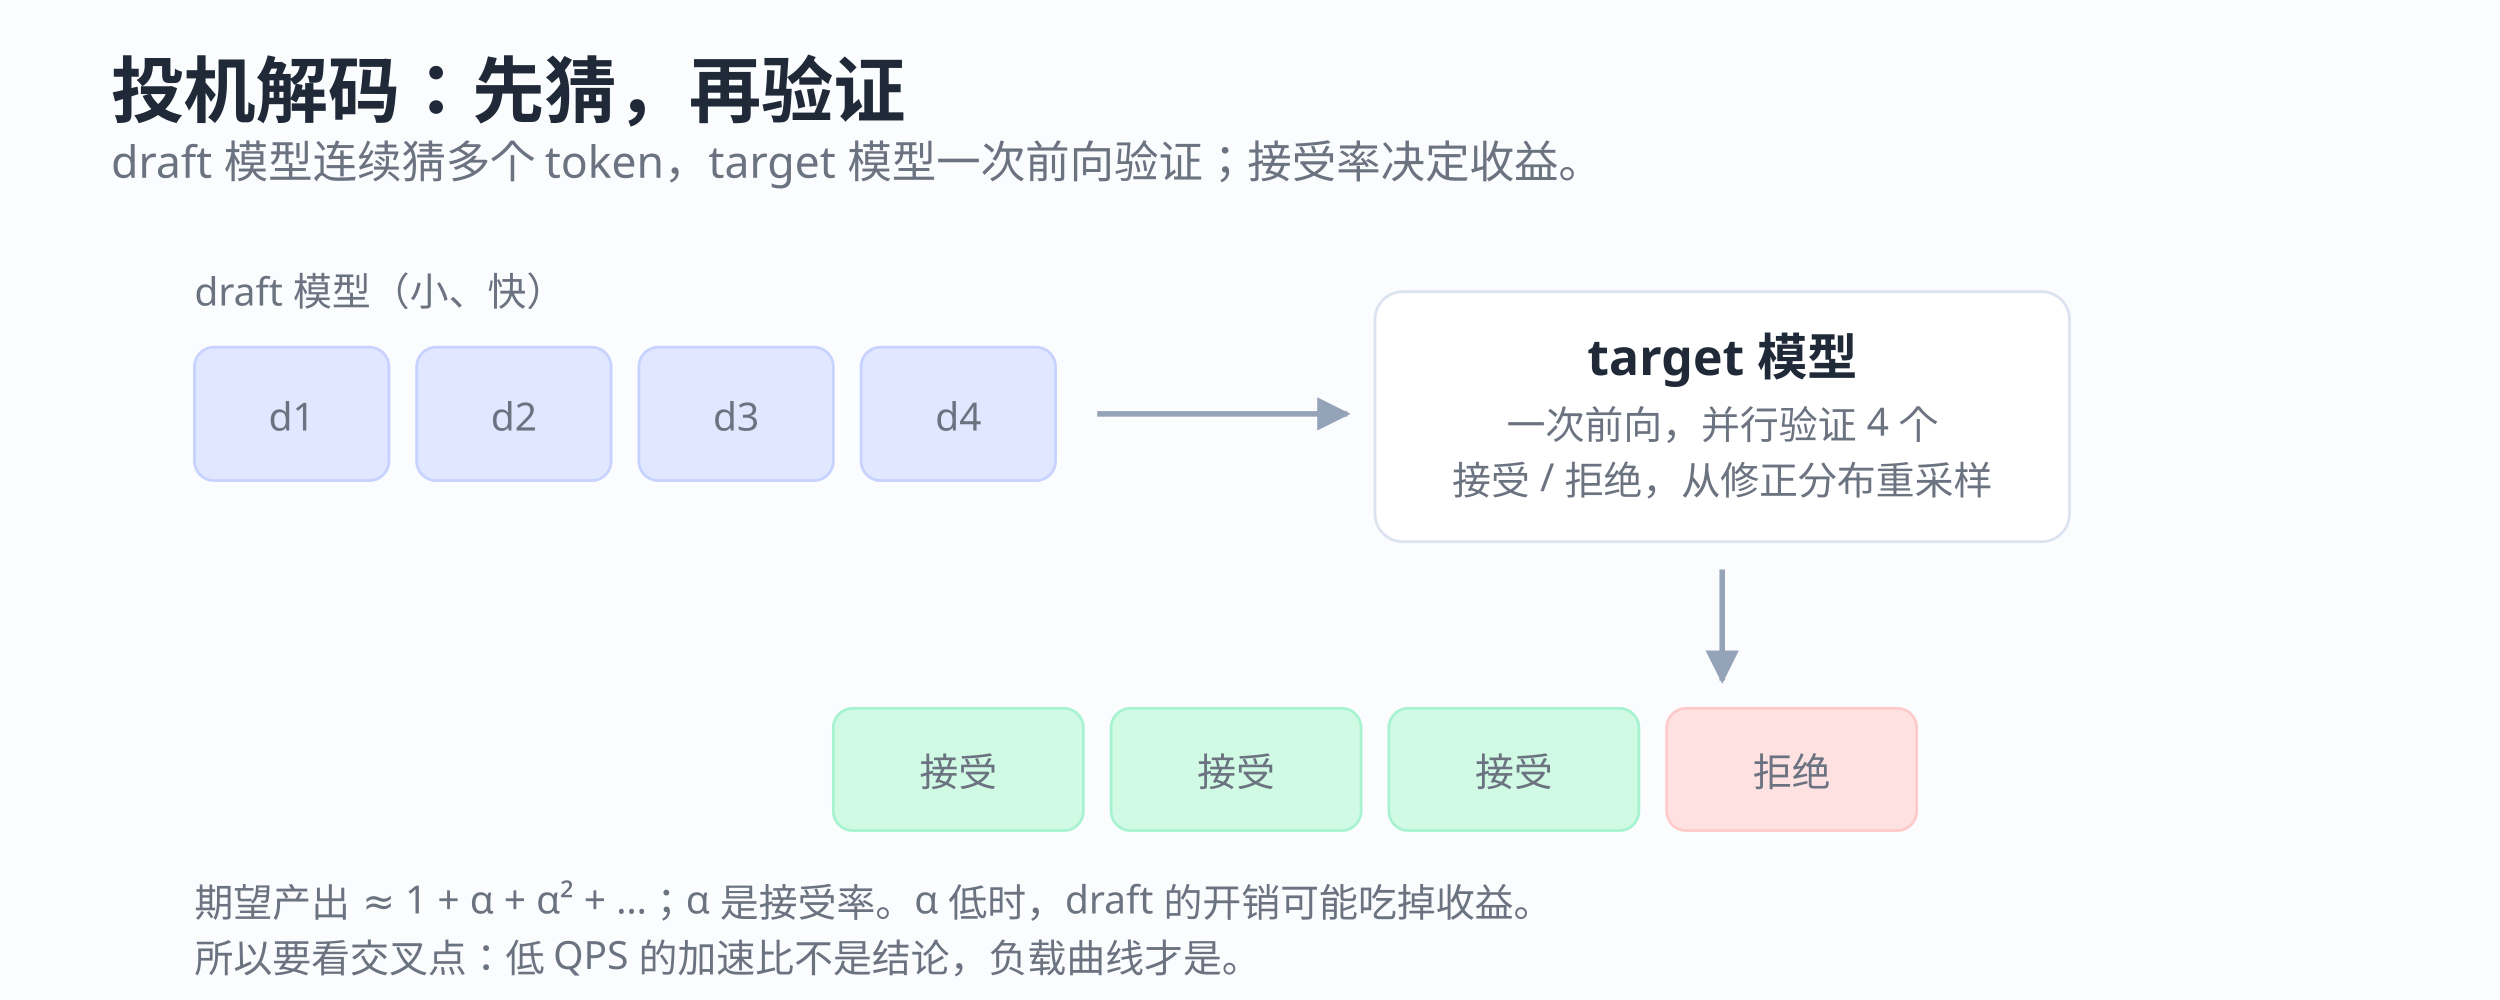
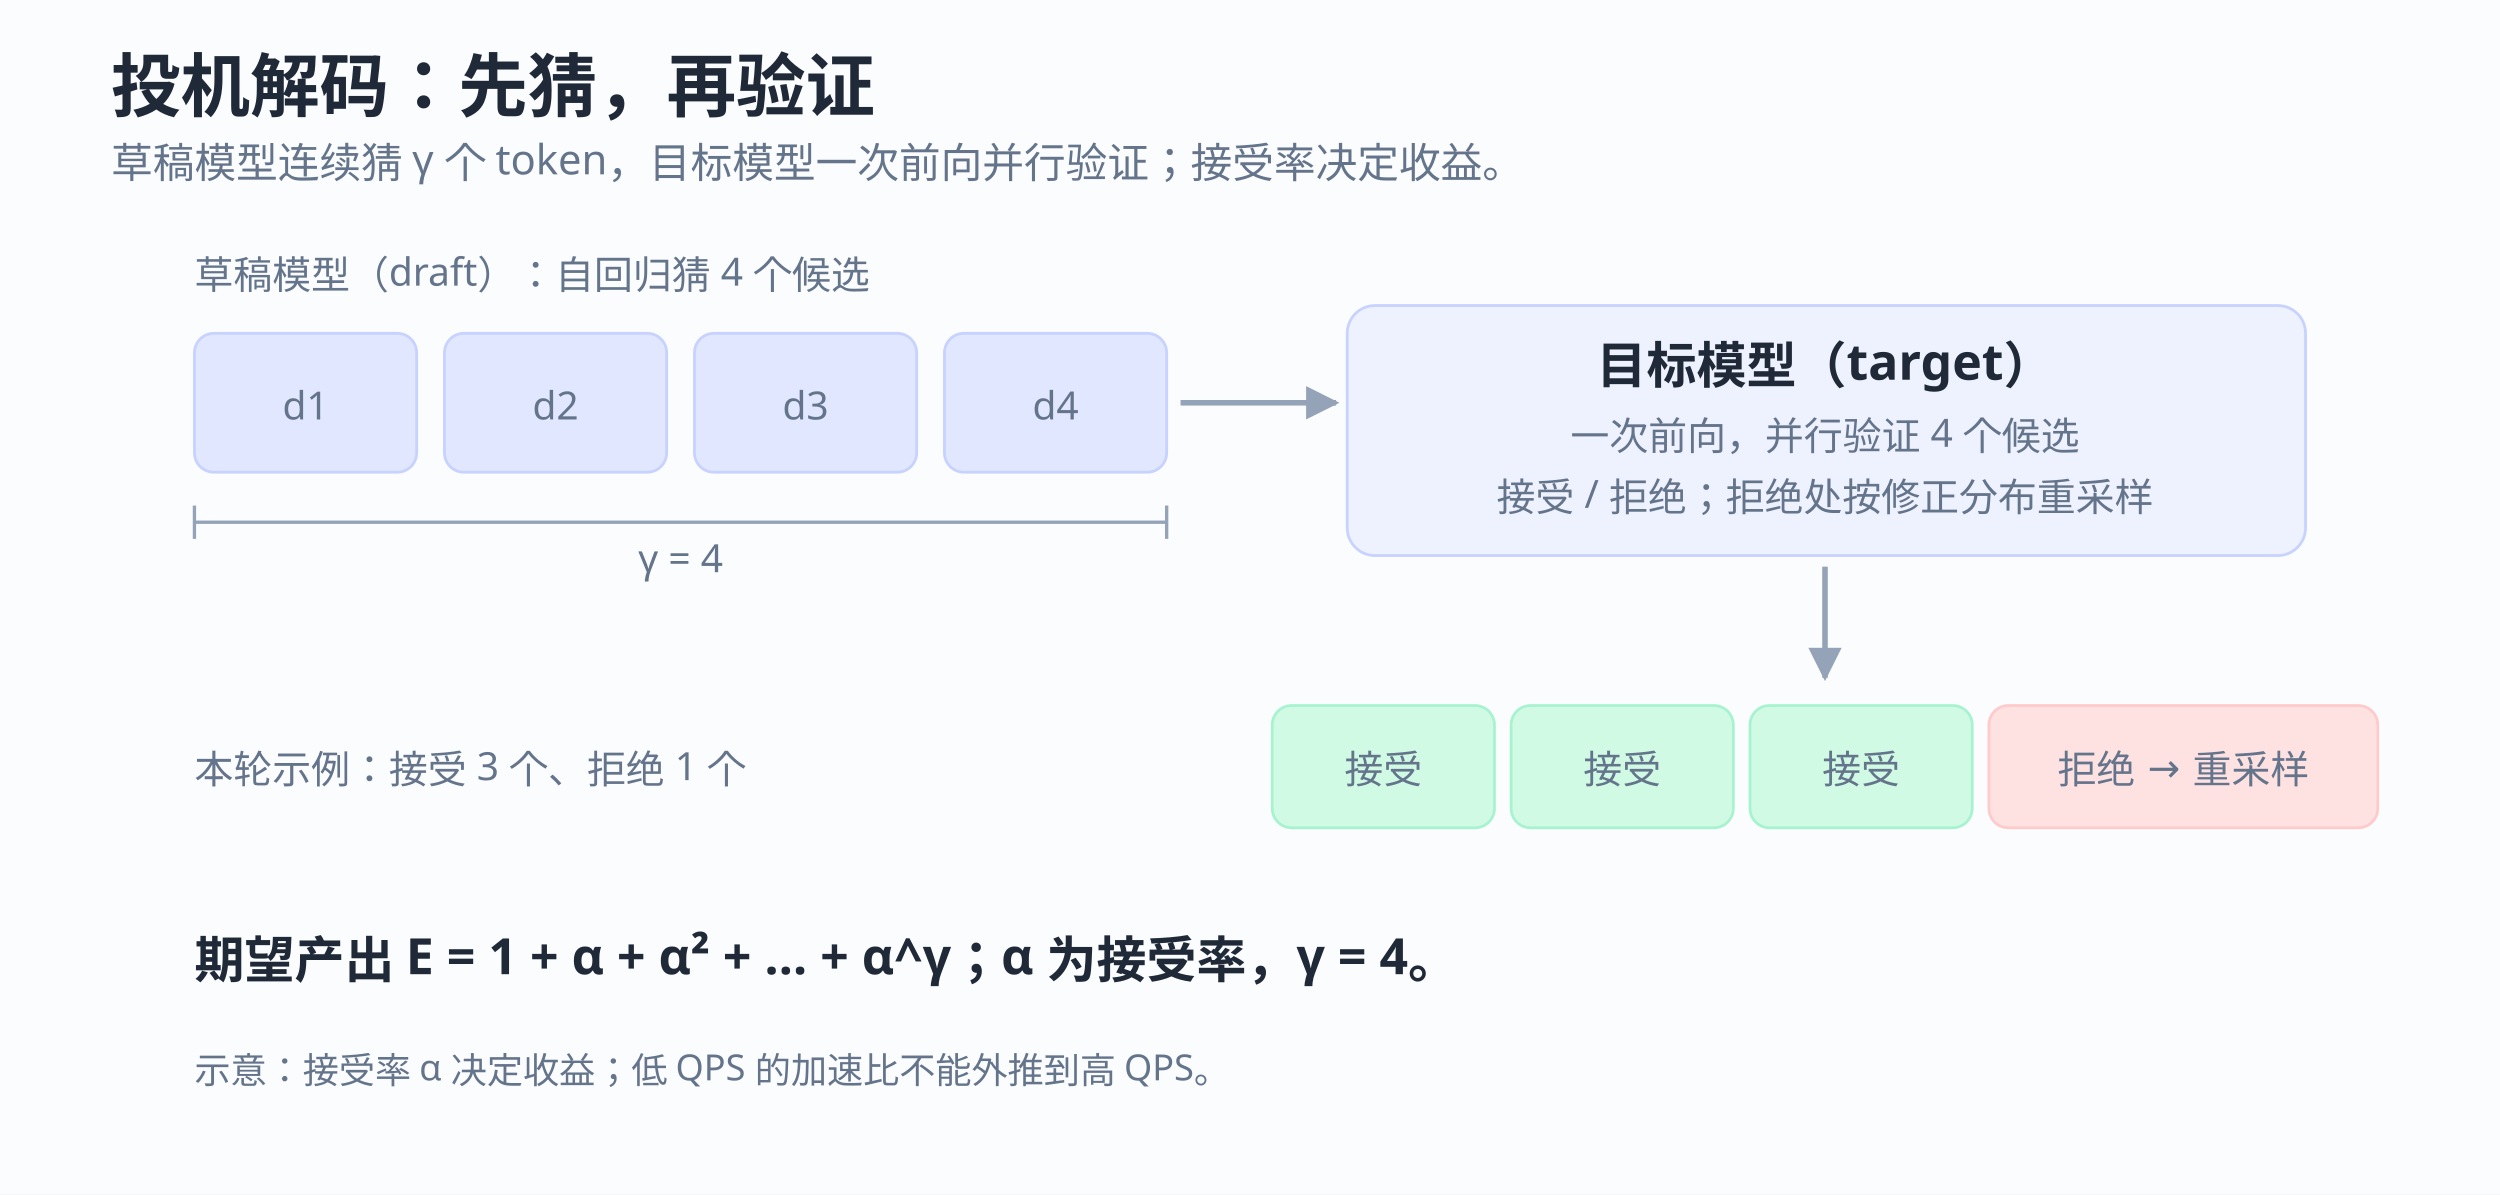
- <svg xmlns="http://www.w3.org/2000/svg" viewBox="0 0 900 360" role="img" aria-label="投机解码">
+ <svg xmlns="http://www.w3.org/2000/svg" viewBox="0 0 900 430" role="img" aria-label="投机解码：草稿模型先猜，目标模型一次验证">
  <style>
text{font-family:"PingFang SC","Hiragino Sans GB","Microsoft YaHei",sans-serif}
- .title{font-size:26px;font-weight:700;fill:#1f2937}.sub{font-size:16px;fill:#6b7280}
- .label{font-size:18px;font-weight:600;fill:#1f2937}.small{font-size:14px;fill:#6b7280}
+ .title{font-size:25px;font-weight:700;fill:#1f2937}
+ .sub{font-size:15px;fill:#64748b}
+ .label{font-size:18px;font-weight:600;fill:#1f2937}
+ .small{font-size:14px;fill:#64748b}
+ .note{font-size:13px;fill:#64748b}
</style>
-   <rect width="900" height="360" fill="#fbfcfe" />
-   <text x="40" y="42" class="title">投机解码：先猜，再验证</text>
-   <text x="40" y="64" class="sub">draft 模型连续猜多个 token，target 模型一次前向验证；接受率决定收益。</text>
-   <text x="70" y="110" class="small">draft 模型（小、快）</text>
-   <g>
-     <rect x="70" y="125" width="70" height="48" rx="7" fill="#e0e7ff" stroke="#c7d2fe" />
-     <text x="105" y="155" class="small" text-anchor="middle">d1</text>
-     <rect x="150" y="125" width="70" height="48" rx="7" fill="#e0e7ff" stroke="#c7d2fe" />
-     <text x="185" y="155" class="small" text-anchor="middle">d2</text>
-     <rect x="230" y="125" width="70" height="48" rx="7" fill="#e0e7ff" stroke="#c7d2fe" />
-     <text x="265" y="155" class="small" text-anchor="middle">d3</text>
-     <rect x="310" y="125" width="70" height="48" rx="7" fill="#e0e7ff" stroke="#c7d2fe" />
-     <text x="345" y="155" class="small" text-anchor="middle">d4</text>
-   </g>
-   <line x1="395" y1="149" x2="485" y2="149" stroke="#94a3b8" stroke-width="2" marker-end="url(#a)" />
-   <rect x="495" y="105" width="250" height="90" rx="10" fill="#fff" stroke="#dbe3ef" />
-   <text x="620" y="135" class="label" text-anchor="middle">target 模型</text>
-   <text x="620" y="158" class="small" text-anchor="middle">一次前向，并行验证 4 个</text>
-   <text x="620" y="178" class="small" text-anchor="middle">接受 / 拒绝，从修正分布重采样</text>
-   <line x1="620" y1="205" x2="620" y2="245" stroke="#94a3b8" stroke-width="2" marker-end="url(#a)" />
-   <g>
-     <rect x="300" y="255" width="90" height="44" rx="7" fill="#d1fae5" stroke="#a7f3d0" />
-     <text x="345" y="283" class="small" text-anchor="middle">接受</text>
-     <rect x="400" y="255" width="90" height="44" rx="7" fill="#d1fae5" stroke="#a7f3d0" />
-     <text x="445" y="283" class="small" text-anchor="middle">接受</text>
-     <rect x="500" y="255" width="90" height="44" rx="7" fill="#d1fae5" stroke="#a7f3d0" />
-     <text x="545" y="283" class="small" text-anchor="middle">接受</text>
-     <rect x="600" y="255" width="90" height="44" rx="7" fill="#fee2e2" stroke="#fecaca" />
-     <text x="645" y="283" class="small" text-anchor="middle">拒绝</text>
-   </g>
-   <text x="70" y="330" class="small">期望产出 ≈ 1 + α + α² + …；α 是接受率。α 低时，draft 的开销可能吃掉收益。</text>
-   <text x="70" y="350" class="small">所以要看交叉点：低 QPS 的加速比不是结论，负载曲线才是。</text>
  <defs>
-     <marker id="a" viewBox="0 0 10 10" refX="9" refY="5" markerWidth="6" markerHeight="6" orient="auto">
+     <marker id="arrow" viewBox="0 0 10 10" refX="9" refY="5" markerWidth="6" markerHeight="6" orient="auto">
      <path d="M0,0 L10,5 L0,10 z" fill="#94a3b8" />
    </marker>
  </defs>
+   <rect width="900" height="430" fill="#fbfcfe" />
+   <text x="40" y="40" class="title">投机解码：先猜，再验证</text>
+   <text x="40" y="64" class="sub">草稿模型连续猜 γ 个 token，目标模型一次前向并行验证；接受率决定收益。</text>
+   <text x="70" y="104" class="small">草稿模型（draft）：自回归猜 4 个候选</text>
+   <g>
+     <rect x="70" y="120" width="80" height="50" rx="7" fill="#e0e7ff" stroke="#c7d2fe" />
+     <text x="110" y="151" class="small" text-anchor="middle">d1</text>
+     <rect x="160" y="120" width="80" height="50" rx="7" fill="#e0e7ff" stroke="#c7d2fe" />
+     <text x="200" y="151" class="small" text-anchor="middle">d2</text>
+     <rect x="250" y="120" width="80" height="50" rx="7" fill="#e0e7ff" stroke="#c7d2fe" />
+     <text x="290" y="151" class="small" text-anchor="middle">d3</text>
+     <rect x="340" y="120" width="80" height="50" rx="7" fill="#e0e7ff" stroke="#c7d2fe" />
+     <text x="380" y="151" class="small" text-anchor="middle">d4</text>
+   </g>
+   <line x1="70" y1="188" x2="420" y2="188" stroke="#94a3b8" stroke-width="1.2" />
+   <line x1="70" y1="182" x2="70" y2="194" stroke="#94a3b8" stroke-width="1.2" />
+   <line x1="420" y1="182" x2="420" y2="194" stroke="#94a3b8" stroke-width="1.2" />
+   <text x="245" y="206" class="small" text-anchor="middle">γ = 4</text>
+   <line x1="425" y1="145" x2="481" y2="145" stroke="#94a3b8" stroke-width="2" marker-end="url(#arrow)" />
+   <rect x="485" y="110" width="345" height="90" rx="10" fill="#eef2ff" stroke="#c7d2fe" />
+   <text x="657" y="138" class="label" text-anchor="middle">目标模型（target）</text>
+   <text x="657" y="162" class="small" text-anchor="middle">一次前向，并行验证 4 个候选</text>
+   <text x="657" y="184" class="small" text-anchor="middle">接受 / 拒绝；拒绝处按修正分布重采样</text>
+   <line x1="657" y1="204" x2="657" y2="244" stroke="#94a3b8" stroke-width="2" marker-end="url(#arrow)" />
+   <g>
+     <rect x="458" y="254" width="80" height="44" rx="7" fill="#d1fae5" stroke="#a7f3d0" />
+     <text x="498" y="282" class="small" text-anchor="middle">接受</text>
+     <rect x="544" y="254" width="80" height="44" rx="7" fill="#d1fae5" stroke="#a7f3d0" />
+     <text x="584" y="282" class="small" text-anchor="middle">接受</text>
+     <rect x="630" y="254" width="80" height="44" rx="7" fill="#d1fae5" stroke="#a7f3d0" />
+     <text x="670" y="282" class="small" text-anchor="middle">接受</text>
+     <rect x="716" y="254" width="140" height="44" rx="7" fill="#fee2e2" stroke="#fecaca" />
+     <text x="786" y="282" class="small" text-anchor="middle">拒绝 → 重采样</text>
+   </g>
+   <text x="70" y="282" class="small">本轮示例：接受 3 个、拒绝 1 个</text>
+   <text x="70" y="352" class="label">期望产出 E = 1 + α + α² + … + α^γ；α 为接受率，γ = 4。</text>
+   <text x="70" y="390" class="note">示意：接受率 α 决定收益；低 QPS 的加速比不能外推到高 QPS。</text>
</svg>
